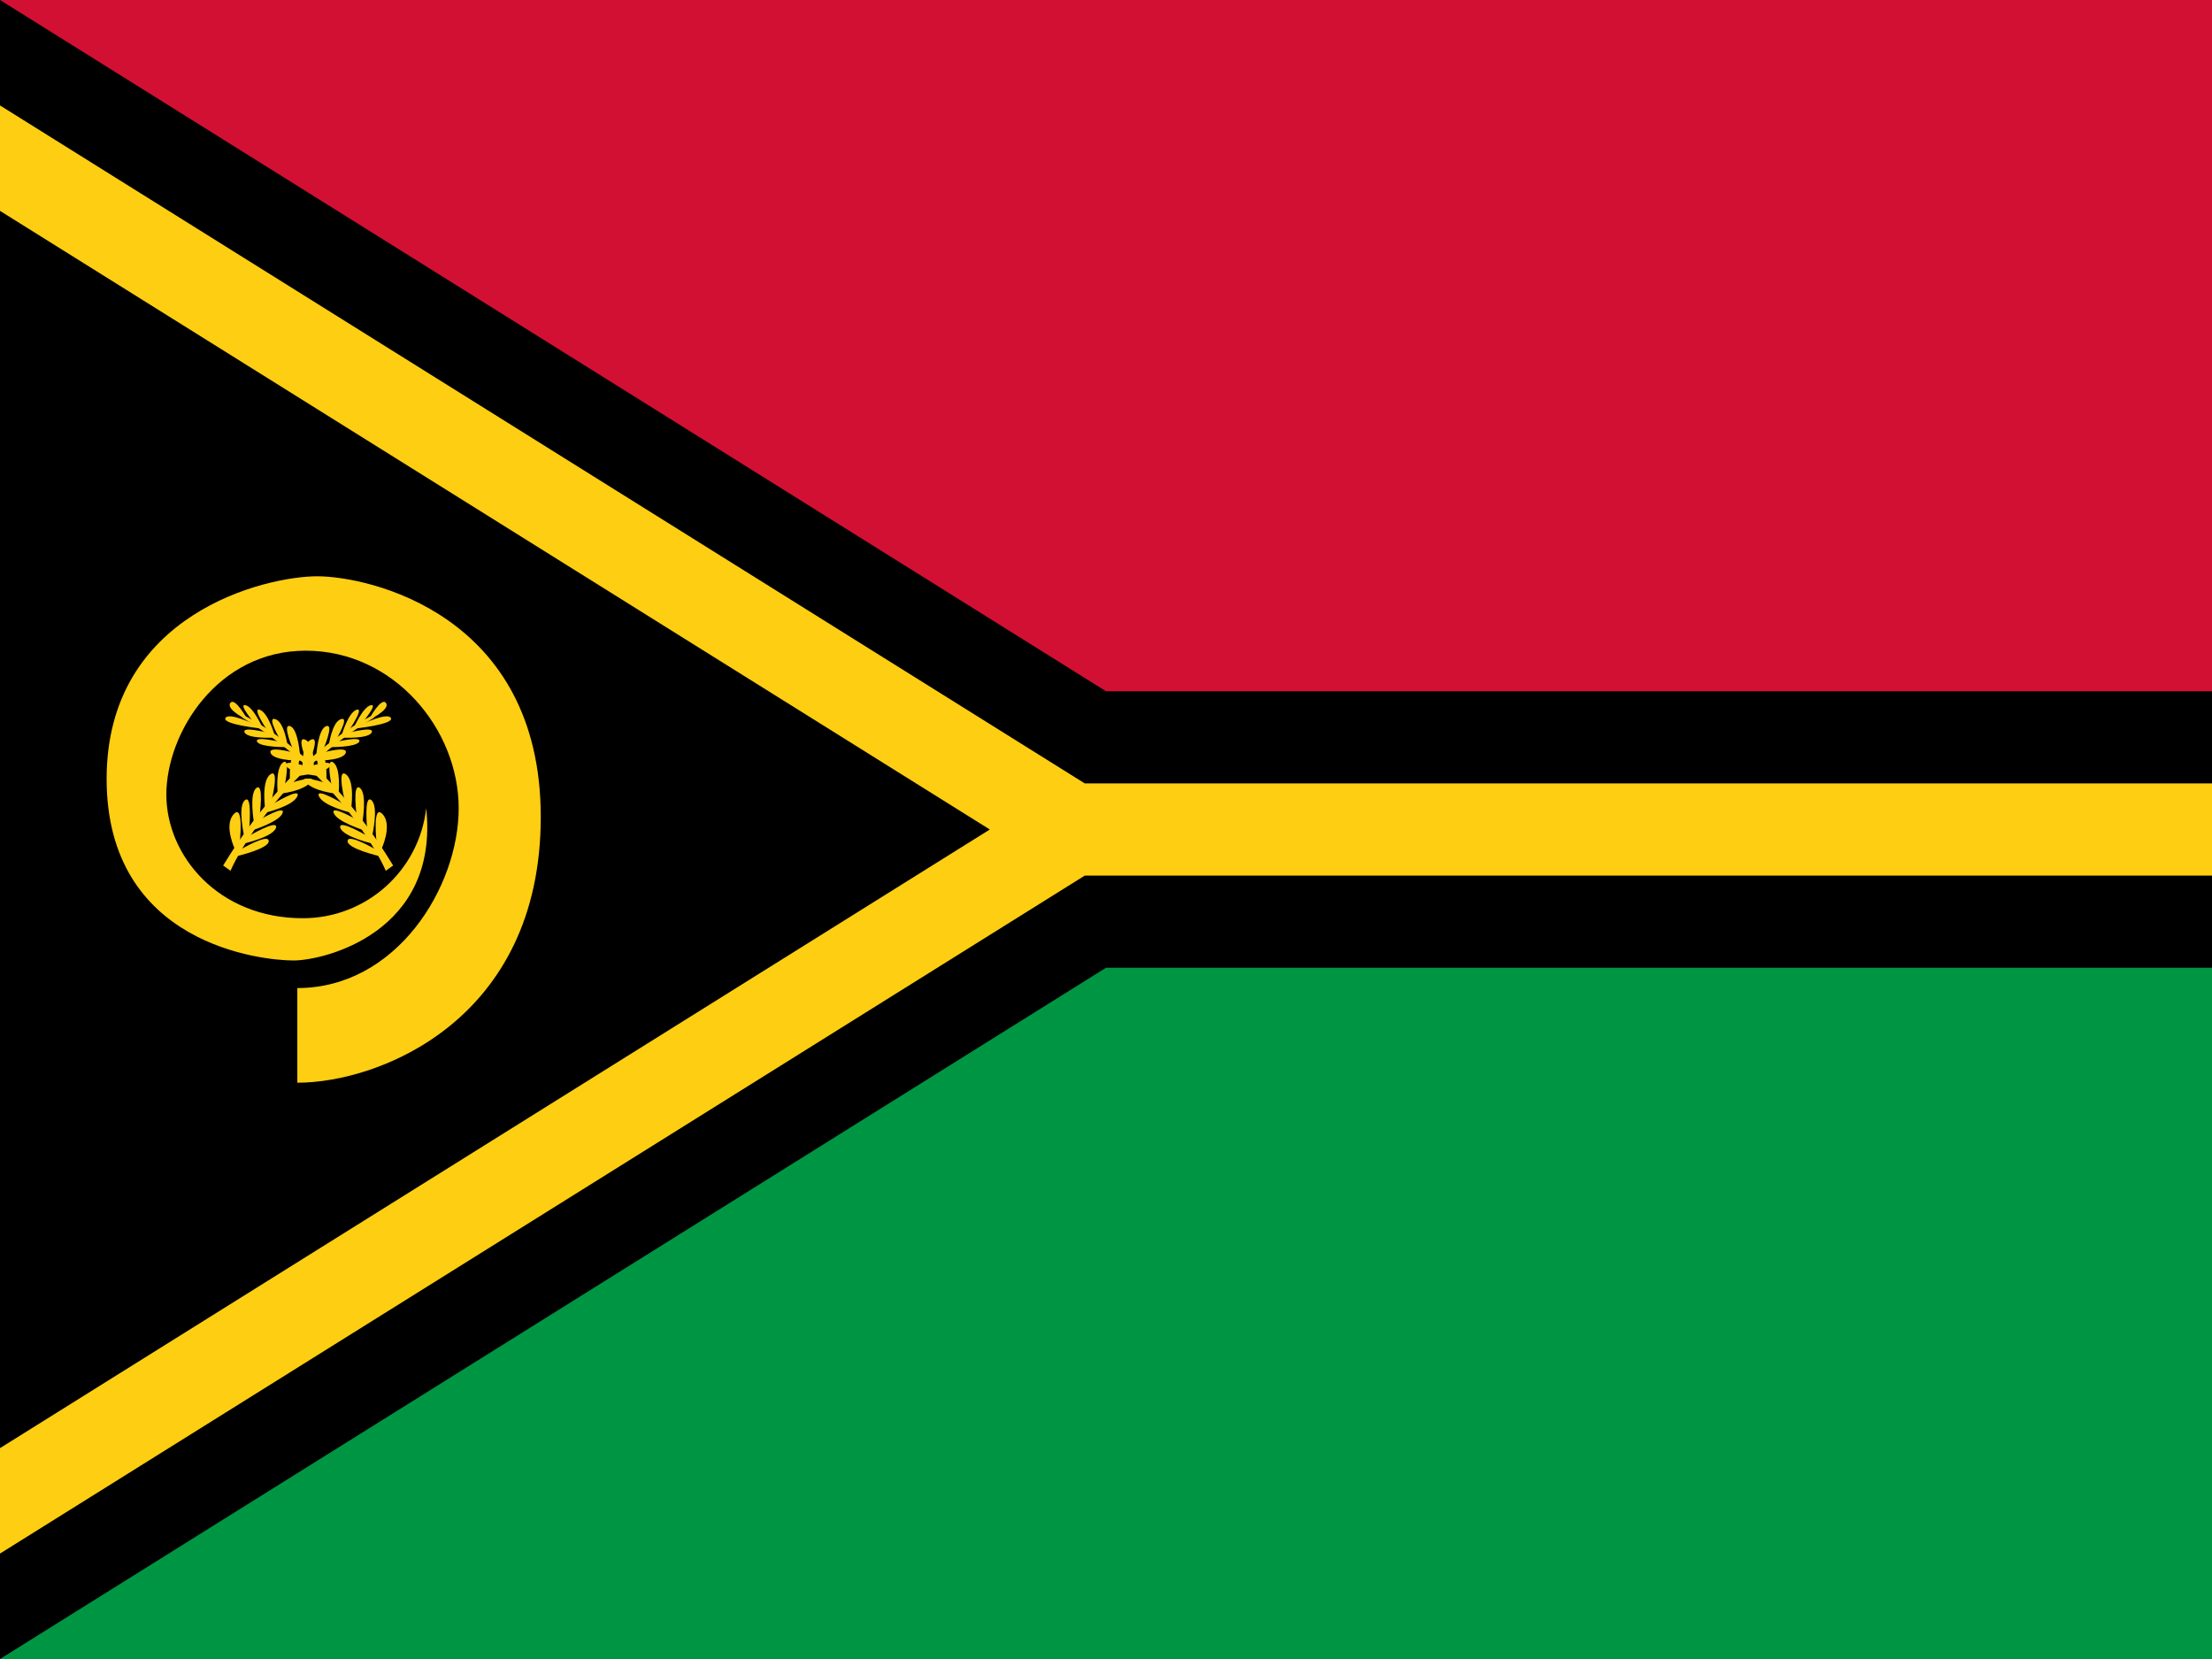
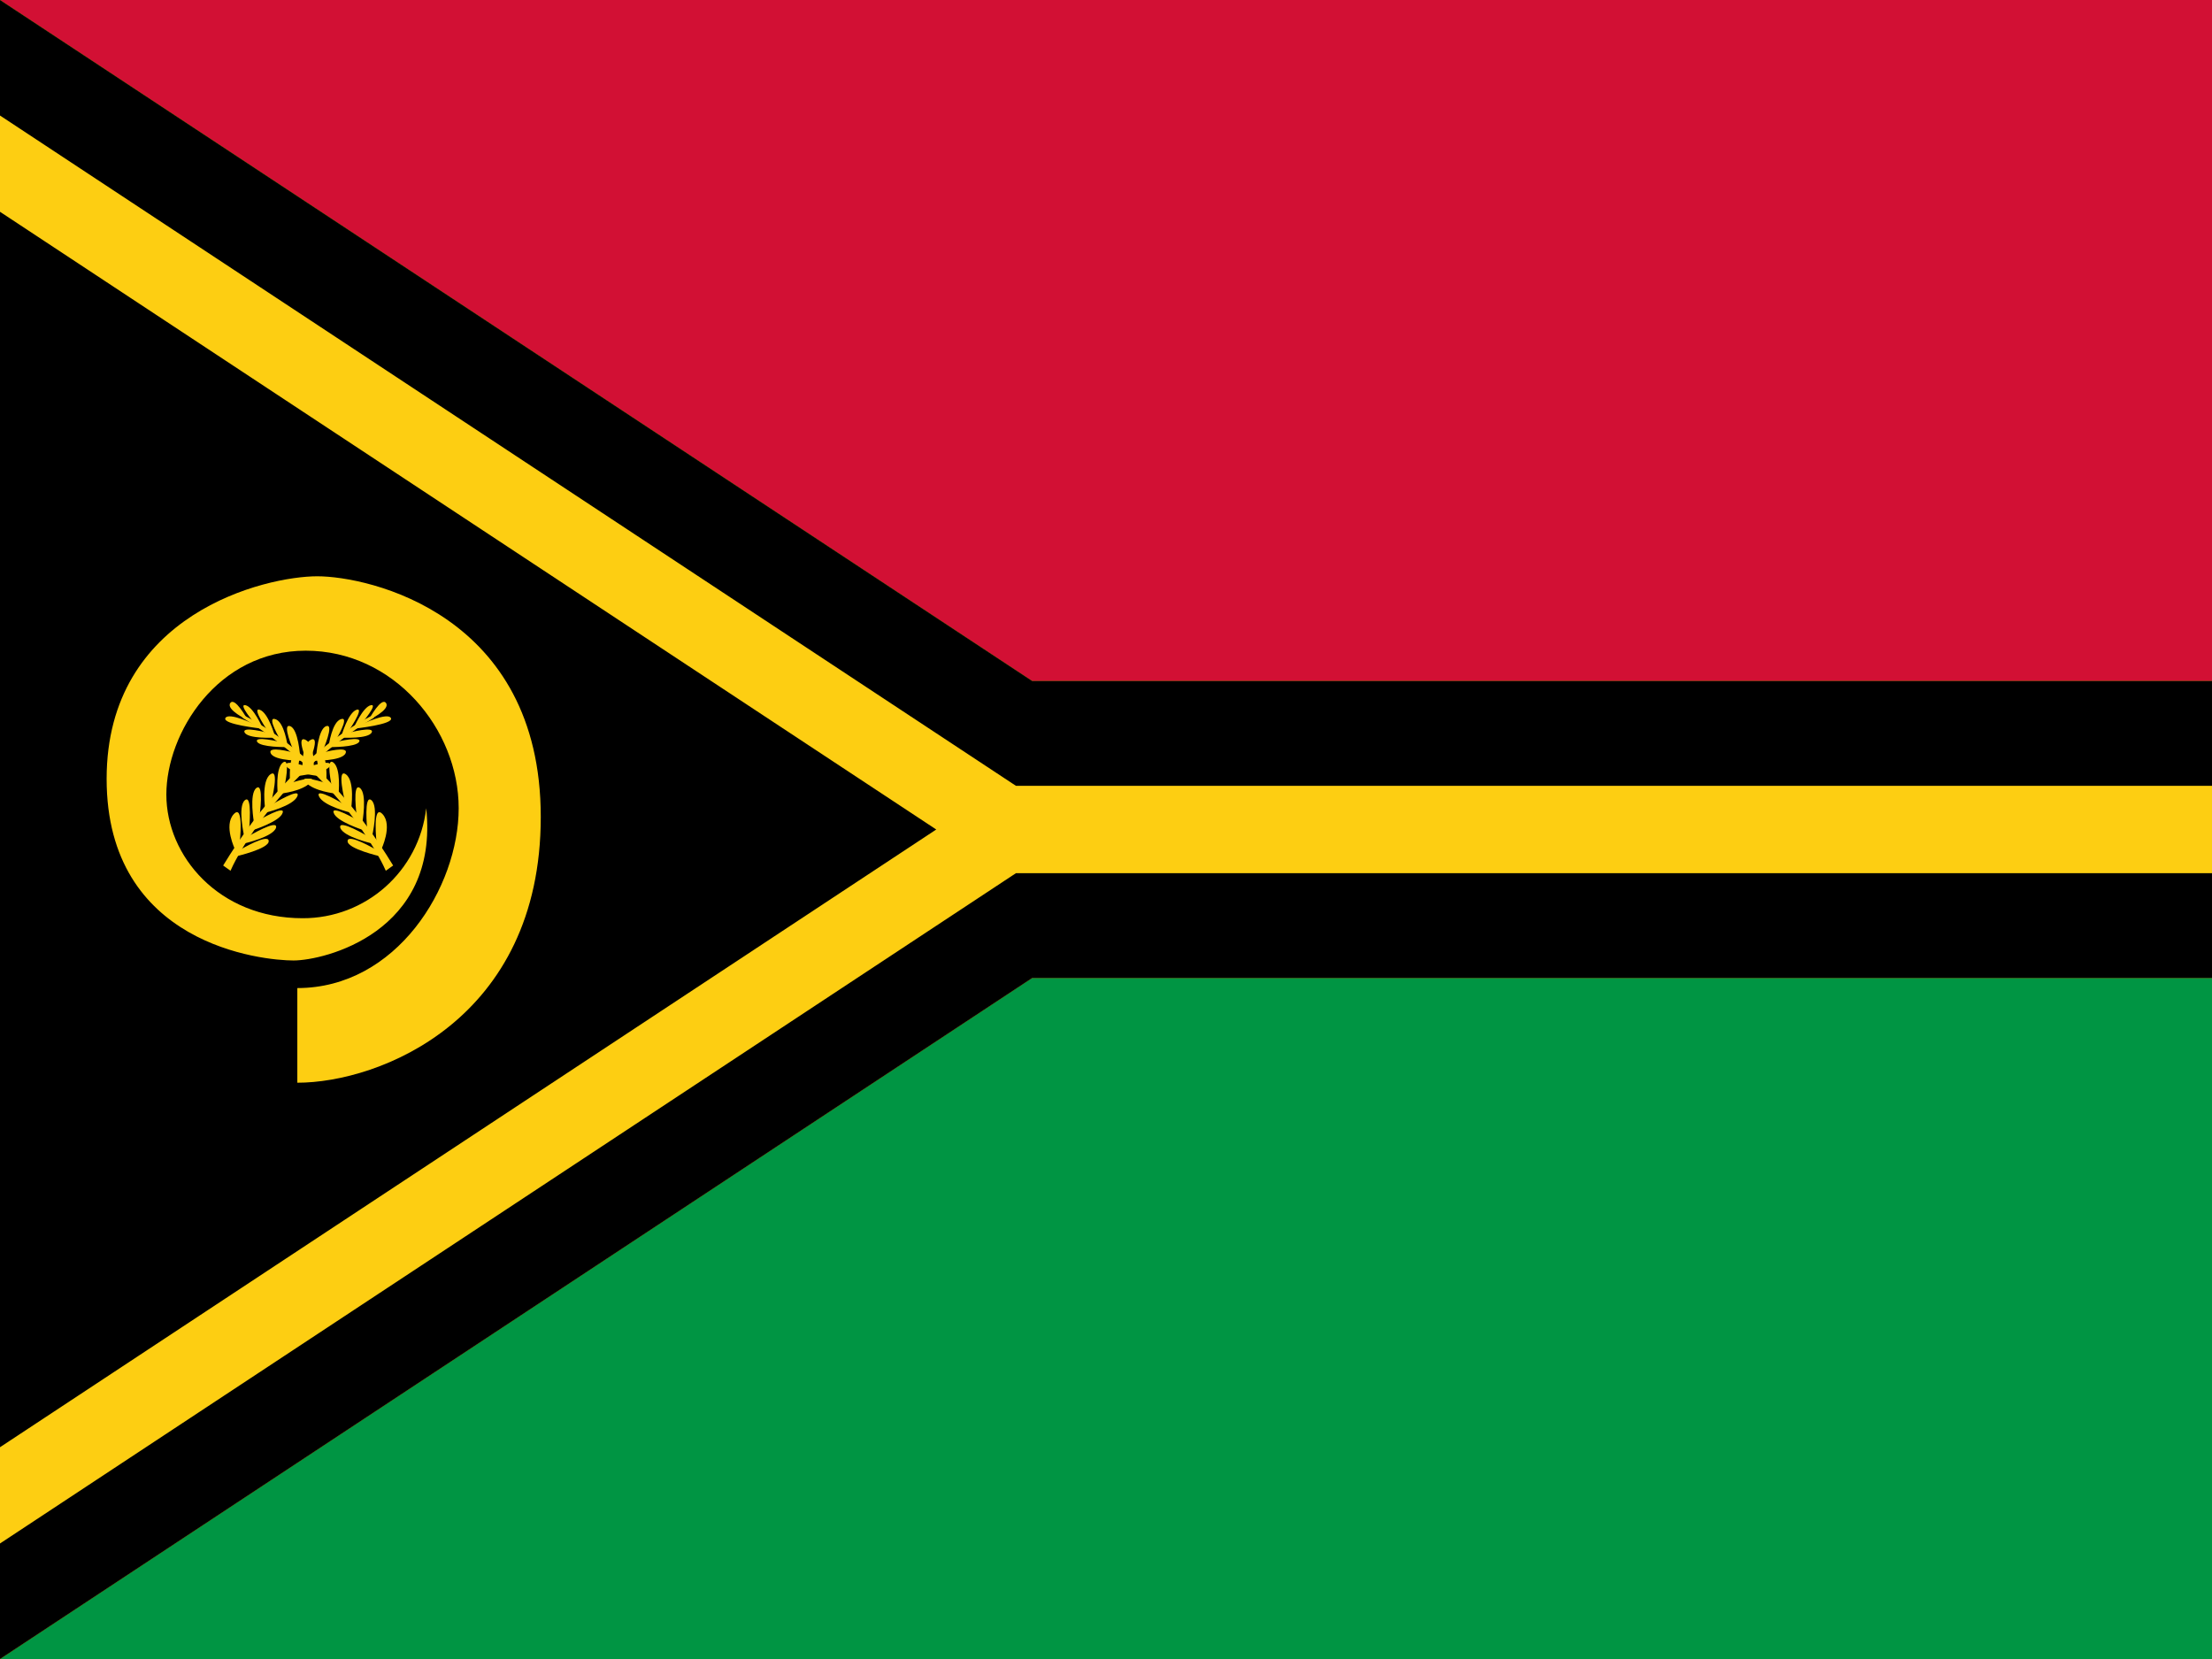
<svg xmlns="http://www.w3.org/2000/svg" xmlns:xlink="http://www.w3.org/1999/xlink" id="flag-icons-vu" viewBox="0 0 640 480">
-   <path fill="#000" d="M0 0h640v480H0z" />
-   <path fill="#d21034" d="M0 0h640v200H320z" />
-   <path fill="#009543" d="M0 480h640V280H320z" />
-   <path fill="#fdce12" d="M0 30.506 313.858 226.667H640v26.667H313.858L0 449.494V418.989L286.382 240 0 61.011z" />
+   <defs>
+     <clipPath id="vu-a">
+       <path d="M0 0v475l420-195h480v-85H420Z" />
+     </clipPath>
+   </defs>
+   <path fill="#009543" d="M0 0h640v480H0z" />
+   <path fill="#d21034" d="M0 0h640v240H0z" />
+   <g clip-path="url(#vu-a)" transform="scale(.71111 1.01053)">
+     <path stroke="#fdce12" stroke-width="110" d="m0 0 420 195h480v85H420L0 475" />
+     <path fill="none" stroke="#000" stroke-width="60" d="m0 0 420 195h480m0 85H420L0 475" />
+   </g>
  <g fill="#fdce12" transform="translate(-22)scale(1.01053)">
    <path d="M106.9 283v27c23.5 0 69.7-18 69.7-76.1s-49.3-68.9-64-68.9-60.3 10.6-60.3 58c0 47.6 44.7 52 53.5 52s41.8-8 38-43.6a35.5 35.5 0 0 1-35.4 31.5c-24 0-39-17.8-39-35.4s14.6-41.2 39.9-41.2 43.8 22.5 43.8 45.1-17.8 51.5-46.2 51.5z" />
    <g id="vu-b">
      <path stroke="#fdce12" stroke-width=".8" d="m86.2 247.7 1.4 1s11.2-25.5 41.1-43.6c-3.8 2-23.8 12-42.5 42.6z" />
      <path d="M89.1 243.3s-3.4-7-.4-10.2 1.7 8.3 1.7 8.3l1.3-1.9s-2-8.6.2-10.4 1.2 8.3 1.2 8.3l1.4-1.8s-1.5-8.4.7-10 .9 8 .9 8l1.6-2s-1.2-8 1.5-9.9.3 7.6.3 7.6l1.8-2s-.8-7.3 1.5-9c2.3-1.6.4 7 .4 7l1.6-1.8s-.5-6.8 1.7-8.4.2 6.5.2 6.5l1.7-1.6s-.4-6.9 2.4-8.2-.5 6.4-.5 6.4l2-1.6s.5-8 2.9-8.7c2.4-.8-1 7-1 7l1.7-1.4s.9-6.8 3.5-7.6c2.7-.9-1.6 6.2-1.6 6.2l1.7-1.3s1.9-6.8 4.4-7.6c2.4-.7-2.6 6.5-2.6 6.5l1.7-1.2s2.7-6.2 5-6.6c2.1-.4-2.6 5.1-2.6 5.1l2.1-1.2s3.5-6.4 4.8-4.5-5 4.9-5 4.9l-2 1.2s7.5-3.6 8.4-1.8-10.3 3-10.3 3l-1.8 1.2s7.5-2 6.6-.1-8.4 1.5-8.4 1.5l-1.7 1.2s7.5-1.8 6.5 0c-1 1.6-8.3 1.5-8.3 1.5l-1.8 1.5s7.3-2 6.2.3-9.4 2.1-9.4 2.1l-2 2s7.7-2.7 7-.6c-.6 2-9.4 3-9.4 3l-2 2s8.3-2.7 5.8-.2c-2.4 2.6-8.5 3.2-8.5 3.2l-2.3 3s8.2-5 7-2.2-9.2 4.7-9.2 4.7l-1.6 2s7.4-4.3 6.6-2c-.7 2.5-8.6 5-8.6 5l-1.3 1.8s8.7-5.2 8-2.5c-.8 2.6-9.1 4.5-9.1 4.5l-1 1.7s8-4.7 8-2.4c.2 2.2-9.4 4.4-9.4 4.4z" />
    </g>
    <use xlink:href="#vu-b" width="100%" height="100%" transform="matrix(-1 0 0 1 220 0)" />
  </g>
</svg>
